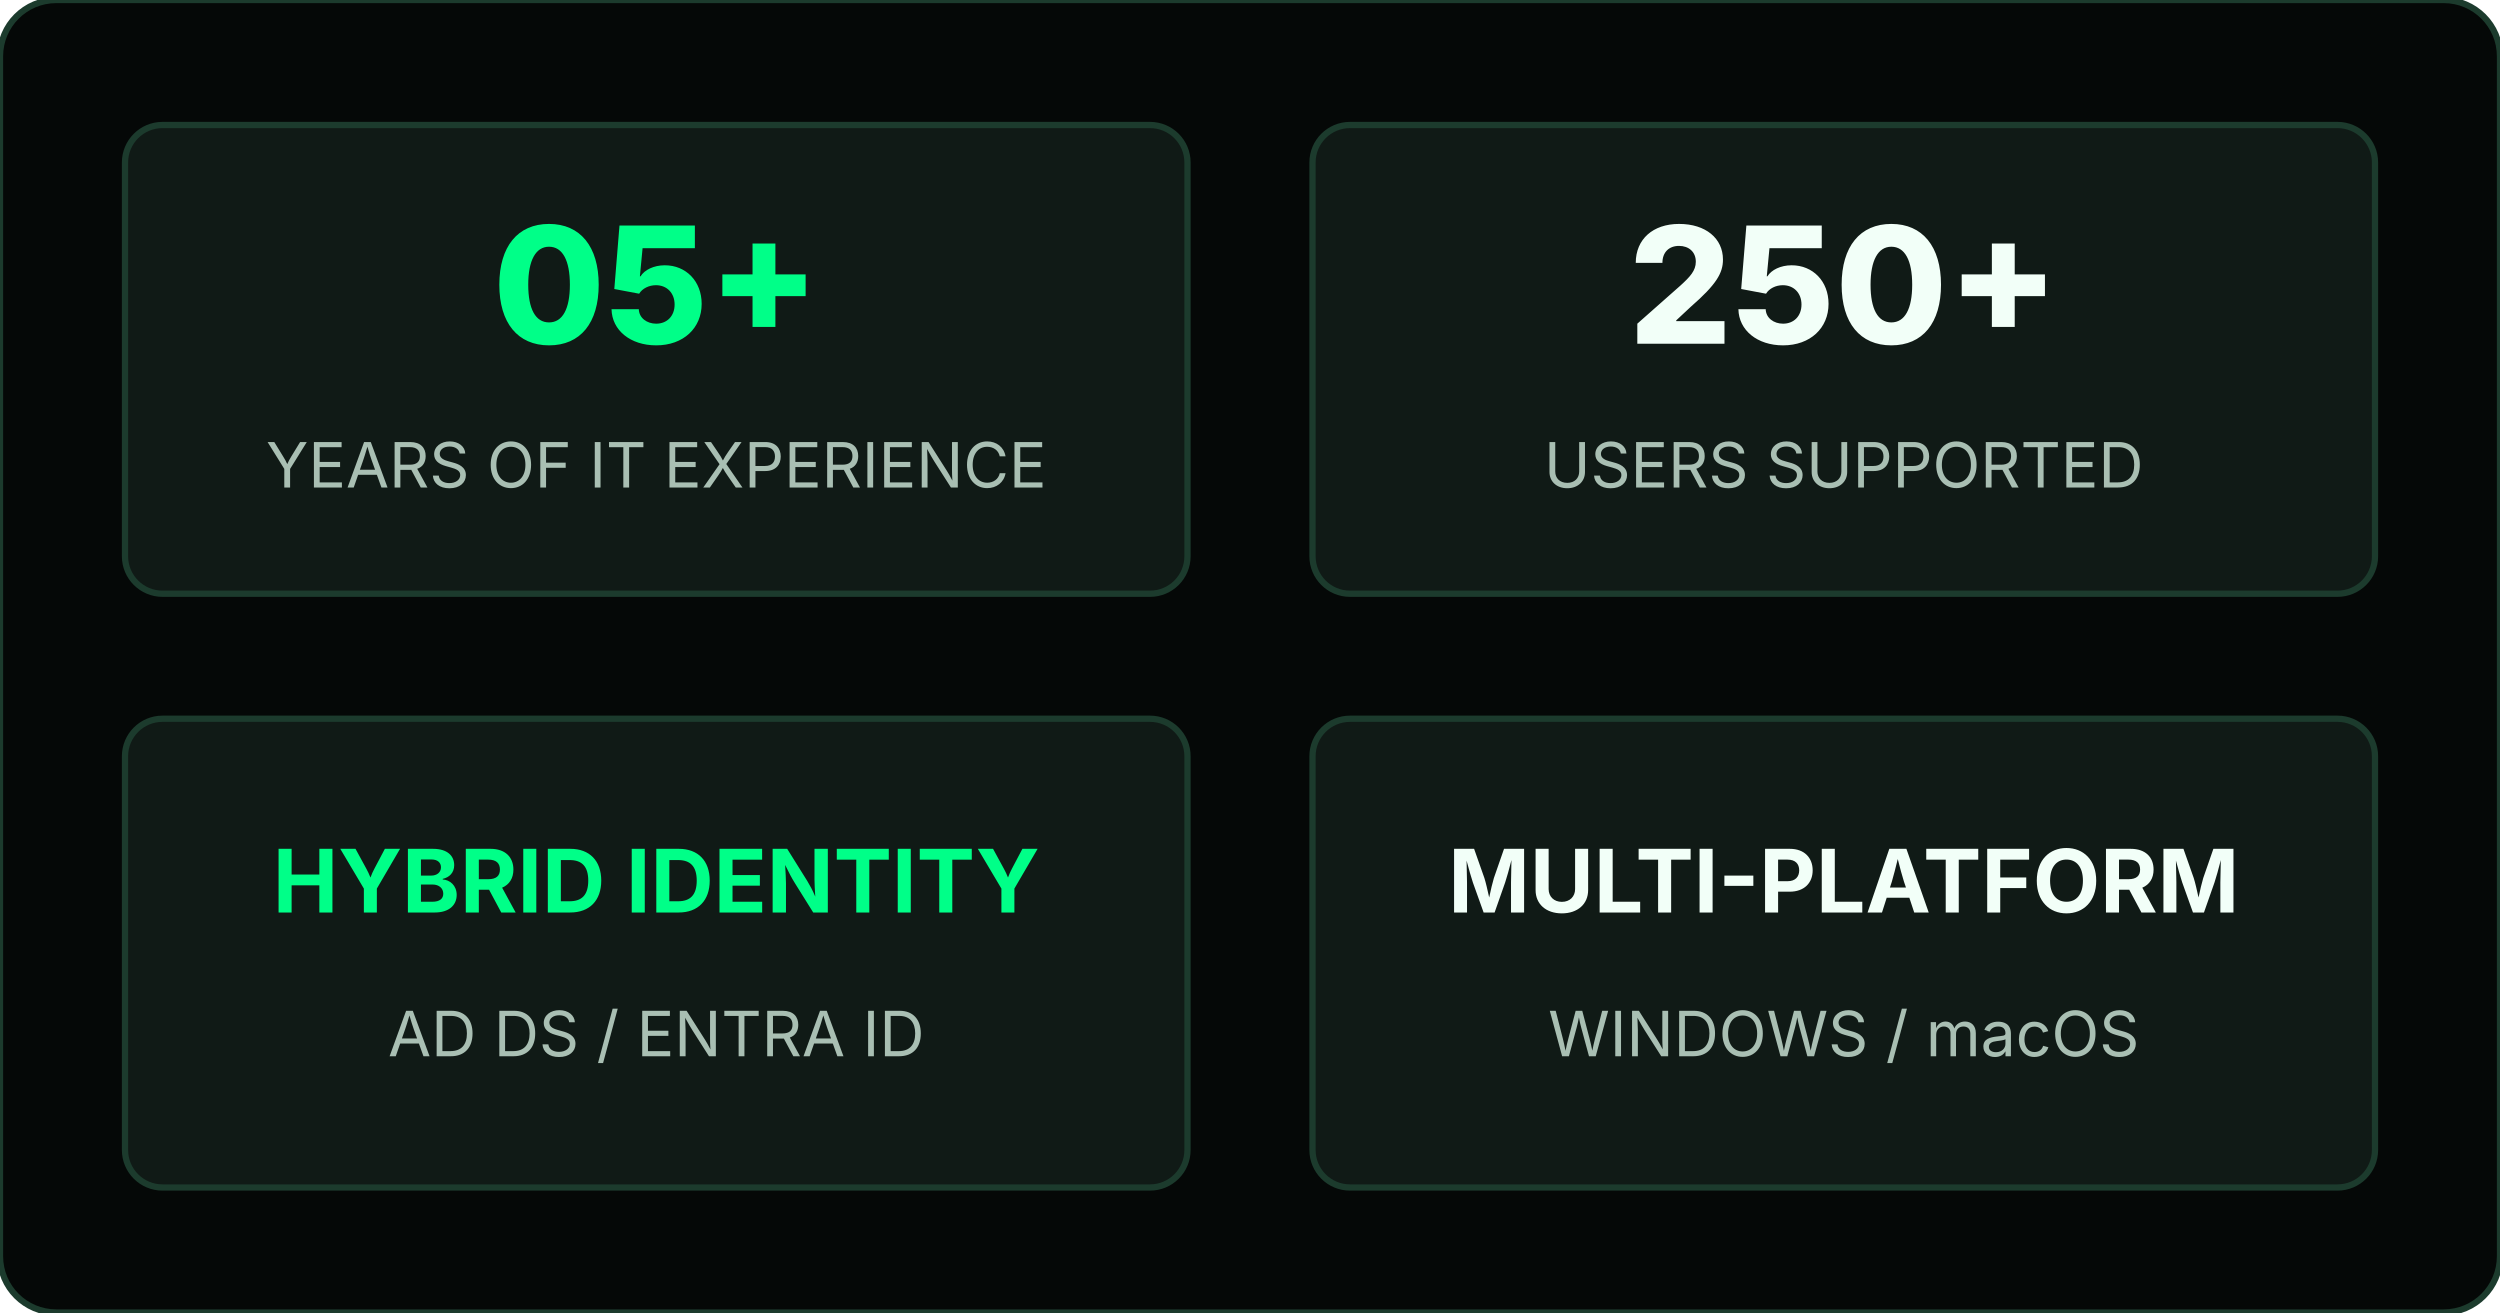
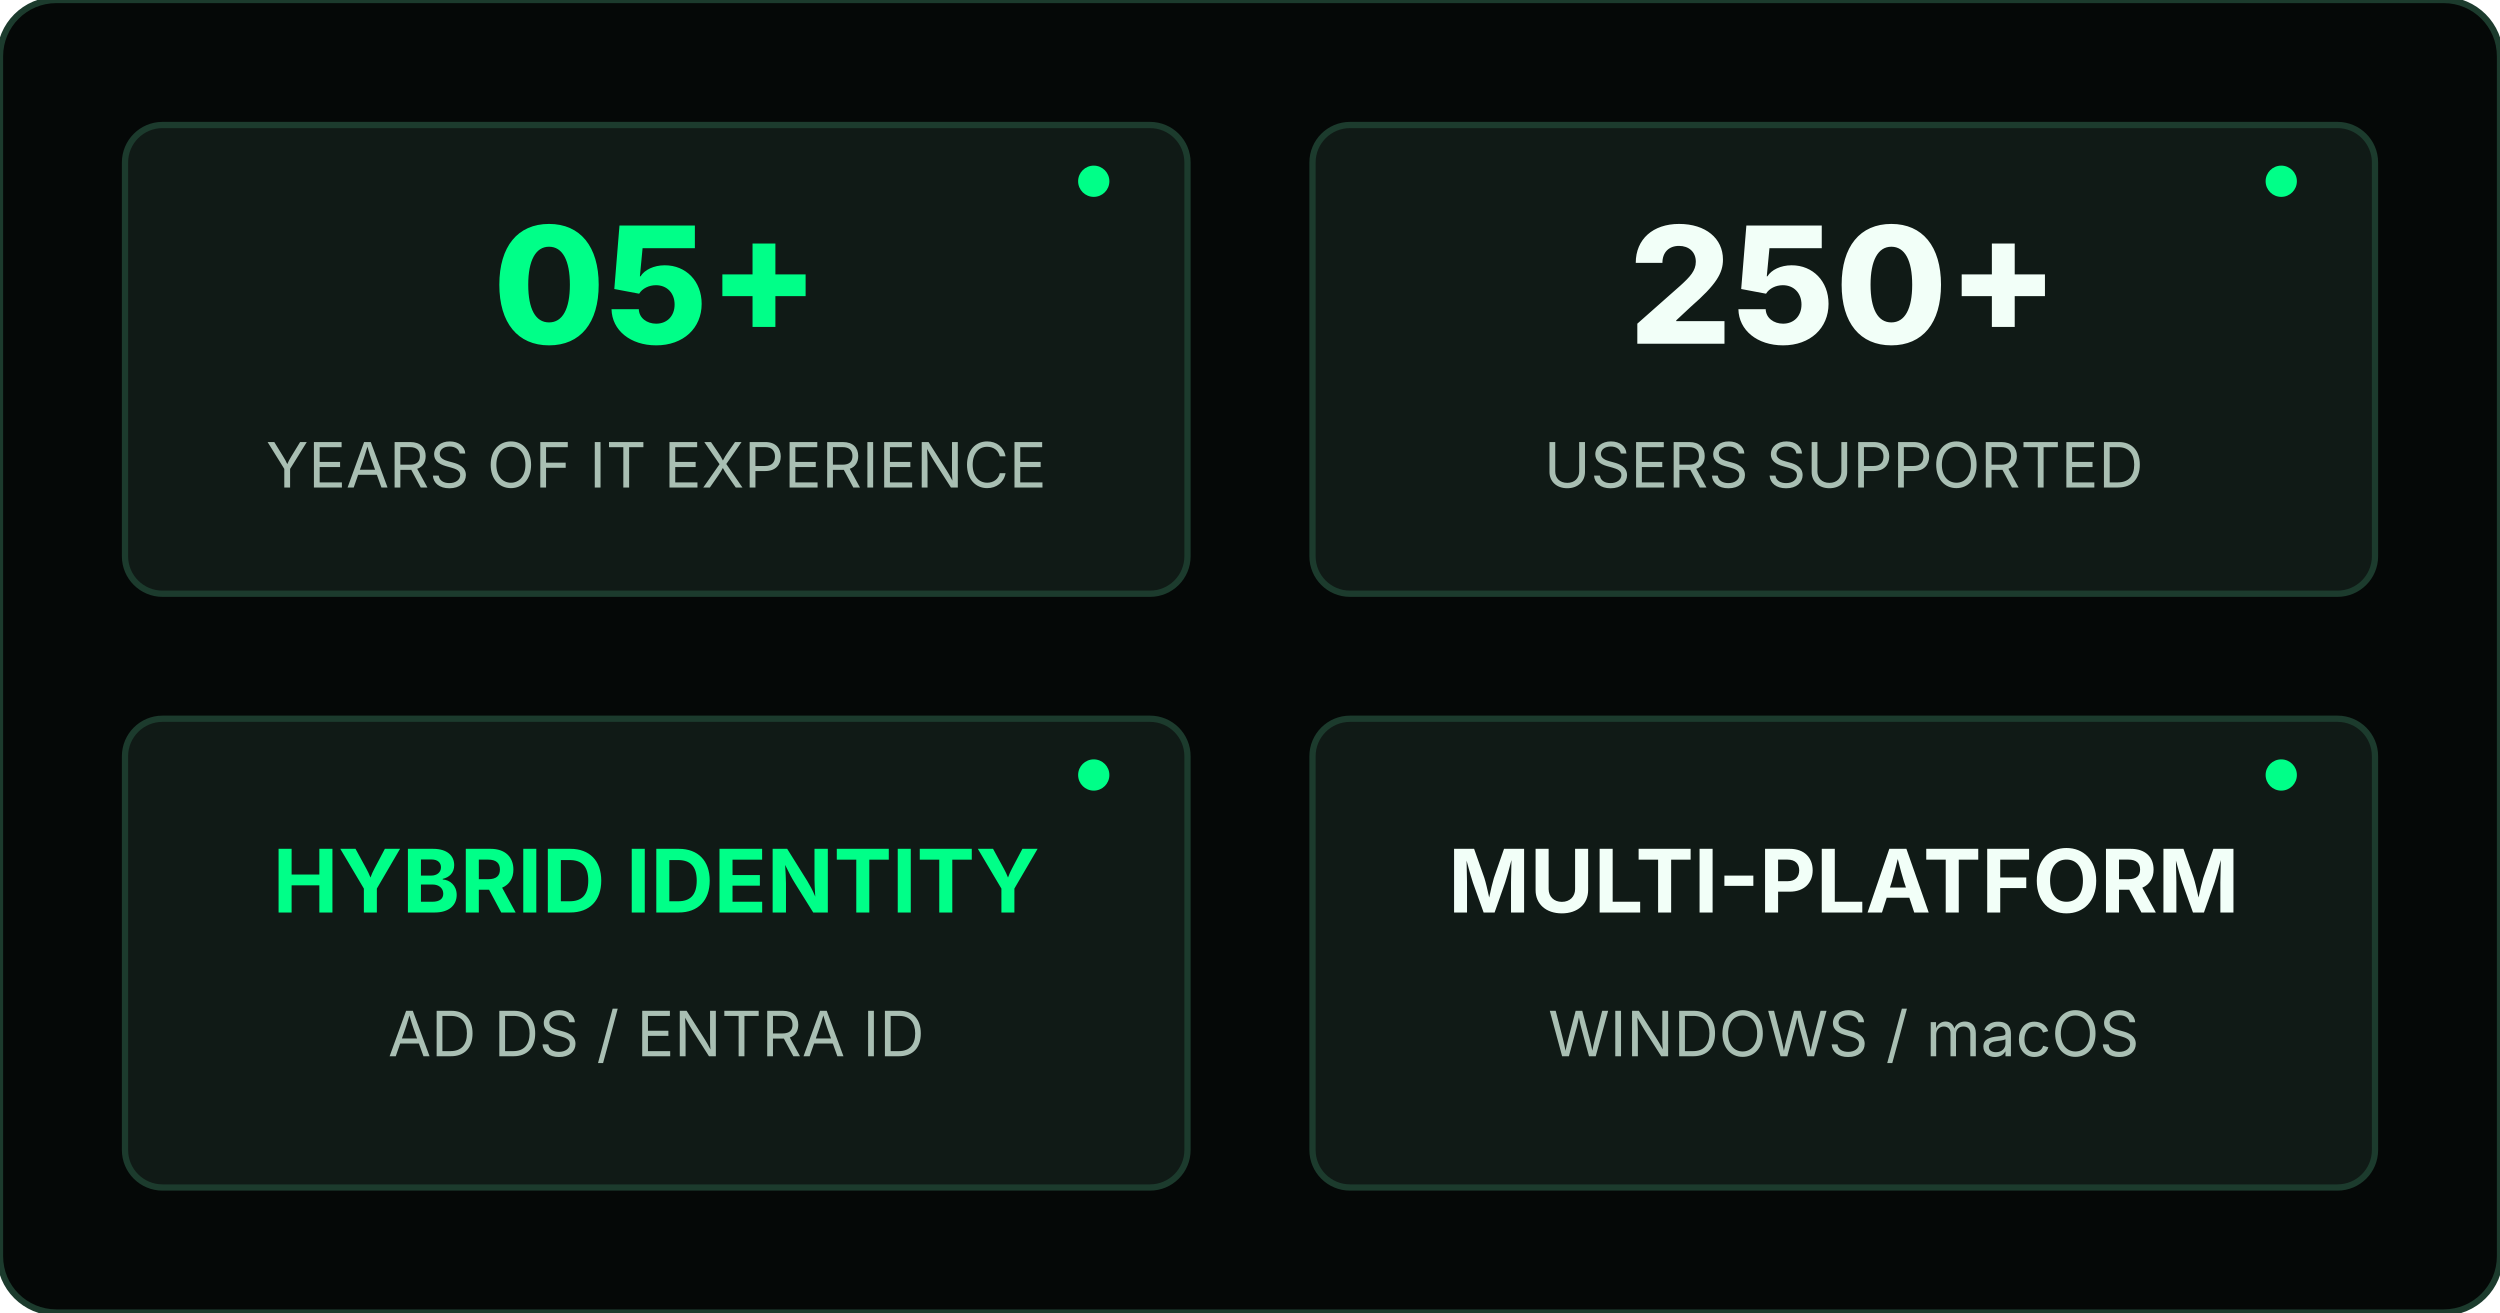
<svg xmlns="http://www.w3.org/2000/svg" width="800" height="420" viewBox="0 0 800 420" role="img" aria-labelledby="title">
+   <style>@media (prefers-reduced-motion: reduce) {.motion { display: none; }}</style>
  <rect width="800" height="420" rx="18" fill="#050807" stroke="#1C3B2D" stroke-width="2" />
  <g fill="#101A16" stroke="#1C3B2D" stroke-width="2">
    <rect x="40" y="40" width="340" height="150" rx="12" />
    <rect x="420" y="40" width="340" height="150" rx="12" />
    <rect x="40" y="230" width="340" height="150" rx="12" />
    <rect x="420" y="230" width="340" height="150" rx="12" />
  </g>
  <g font-family="Inter, Segoe UI, Arial, sans-serif" text-anchor="middle">
    <text x="210" y="110" fill="#00FF88" font-size="52" font-weight="800">05+</text>
    <text x="590" y="110" fill="#F2FFF8" font-size="52" font-weight="800">250+</text>
    <text x="210" y="292" fill="#00FF88" font-size="28" font-weight="700">HYBRID IDENTITY</text>
    <text x="590" y="292" fill="#F2FFF8" font-size="28" font-weight="700">MULTI-PLATFORM</text>
  </g>
  <g font-family="Inter, Segoe UI, Arial, sans-serif" text-anchor="middle" fill="#A9BFB3" font-size="20">
    <text x="210" y="156">YEARS OF IT EXPERIENCE</text>
    <text x="590" y="156">USERS SUPPORTED</text>
    <text x="210" y="338">AD DS / ENTRA ID</text>
    <text x="590" y="338">WINDOWS / macOS</text>
  </g>
+   <g fill="#00FF88">
+     <circle class="motion" cx="350" cy="58" r="5">
+       <animate attributeName="opacity" values=".3;.9;.3" dur="5s" repeatCount="indefinite" />
+     </circle>
+     <circle class="motion" cx="730" cy="58" r="5">
+       <animate attributeName="opacity" values=".3;.9;.3" dur="5s" begin="1.2s" repeatCount="indefinite" />
+     </circle>
+     <circle class="motion" cx="350" cy="248" r="5">
+       <animate attributeName="opacity" values=".3;.9;.3" dur="5s" begin="2.4s" repeatCount="indefinite" />
+     </circle>
+     <circle class="motion" cx="730" cy="248" r="5">
+       <animate attributeName="opacity" values=".3;.9;.3" dur="5s" begin="3.6s" repeatCount="indefinite" />
+     </circle>
+   </g>
</svg>
